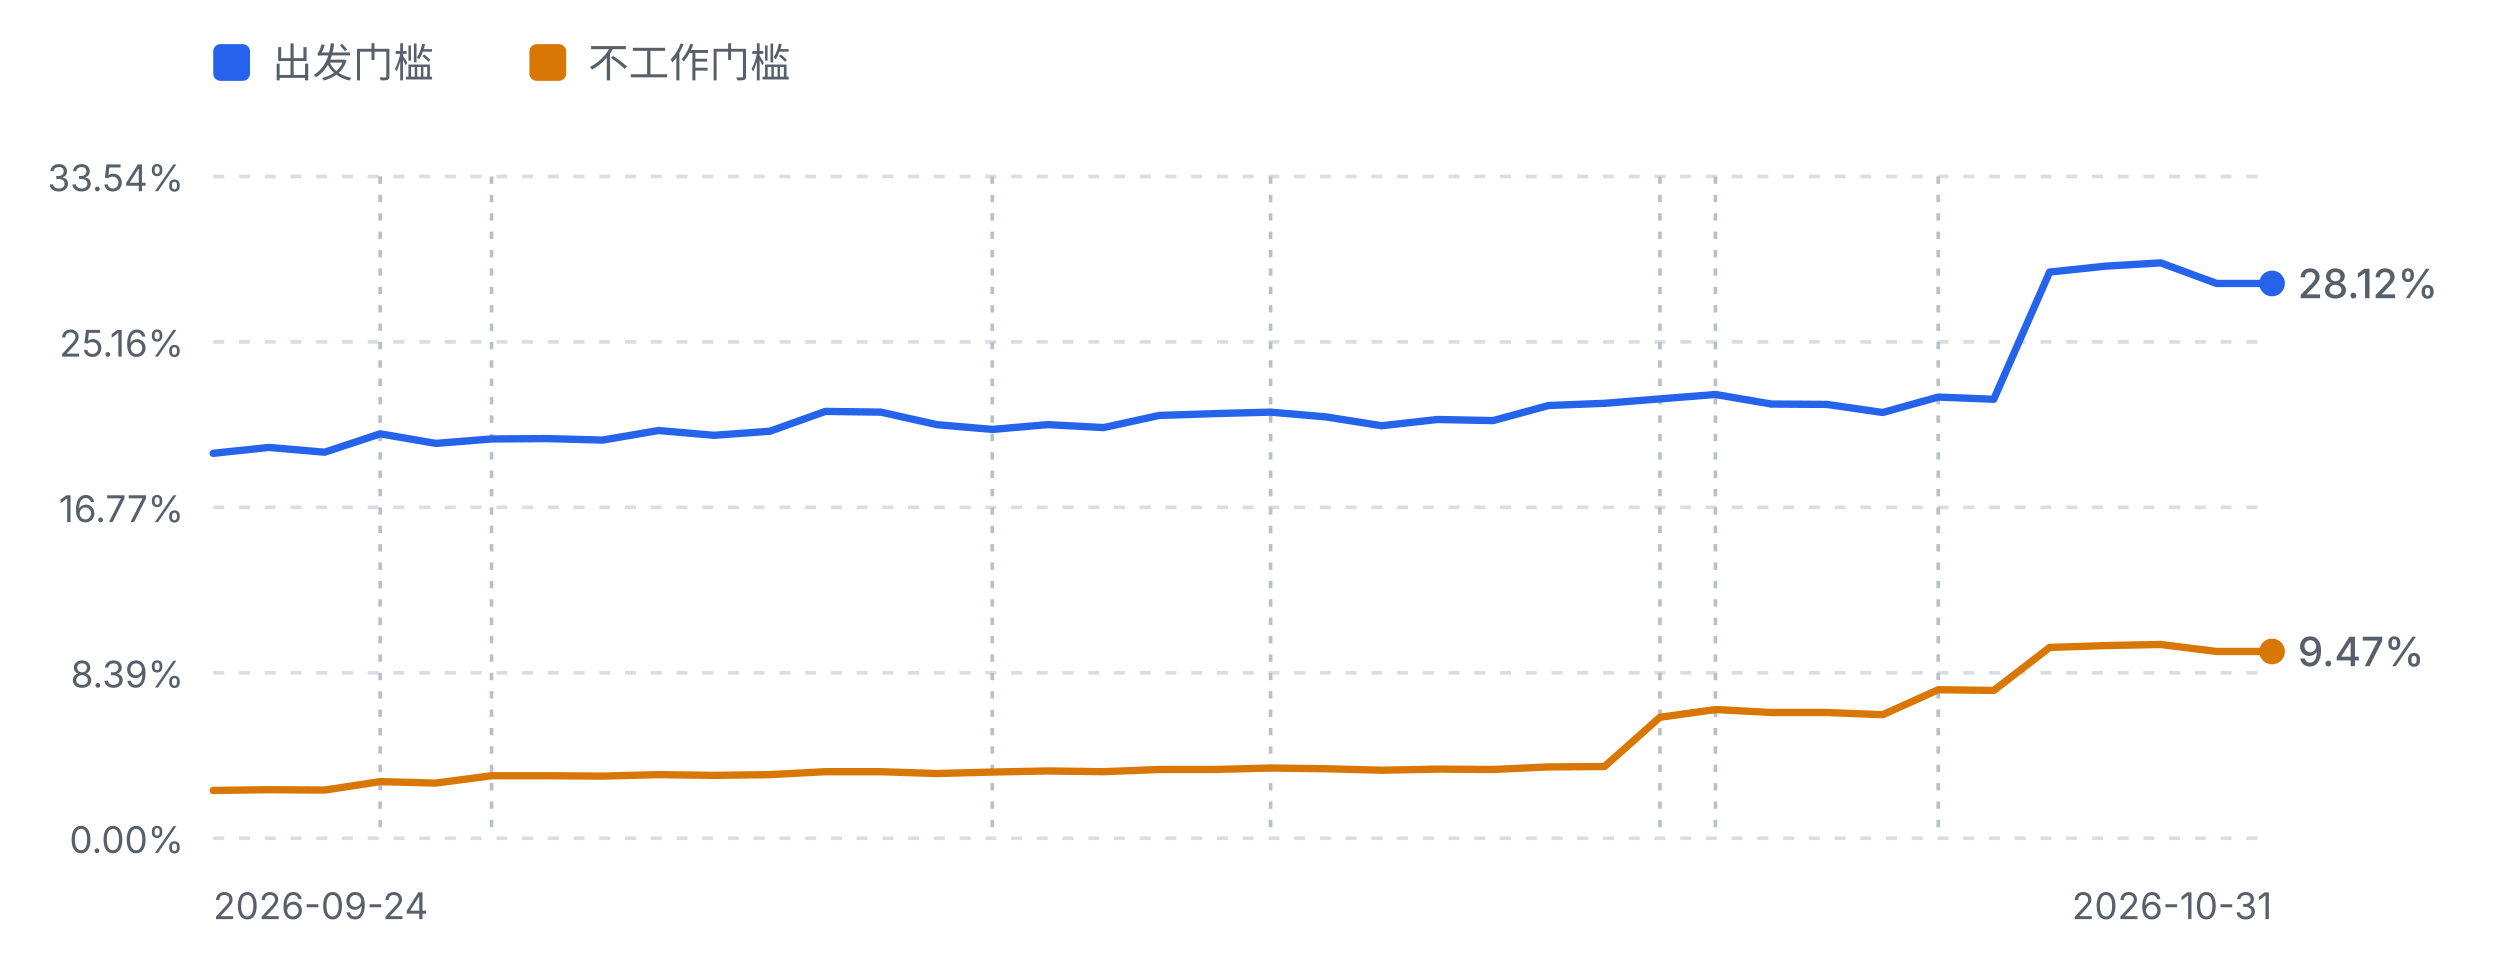
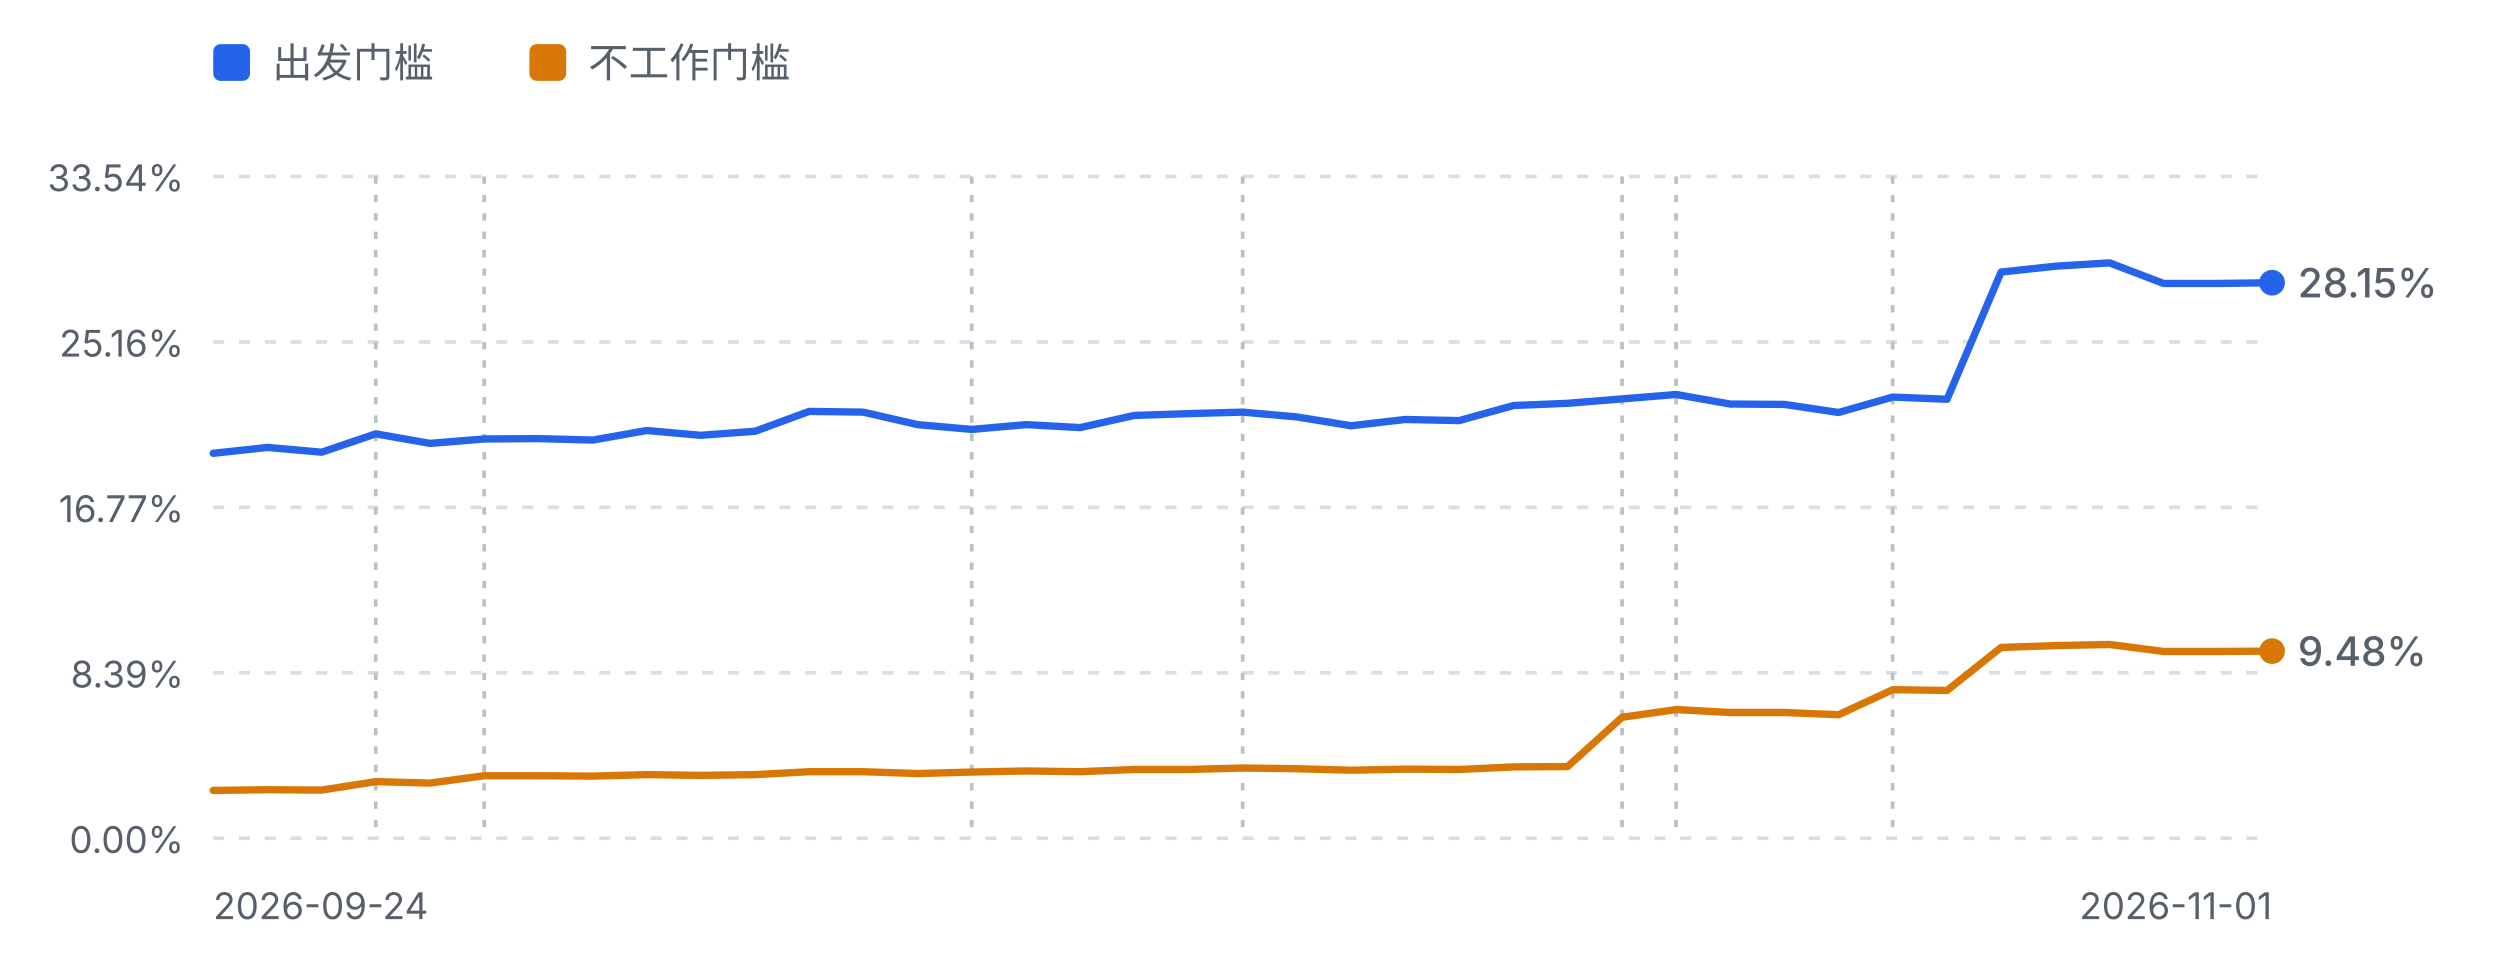
<svg xmlns="http://www.w3.org/2000/svg" viewBox="0 0 680 262" width="680" height="262" role="img" aria-label="进度曲线：出发门槛与不工作门槛">
  <defs>
    <style>
      .fg-muted { fill: #57606a; font-family: ui-sans-serif, system-ui, -apple-system, "Segoe UI", sans-serif; }
      .grid { stroke: #d8dee4; stroke-width: 1; stroke-dasharray: 3 4; }
      .mark { stroke: #b9c0c8; stroke-width: 1; stroke-dasharray: 2 3; }
      .line-dep { fill: none; stroke: #2563eb; stroke-width: 2; stroke-linejoin: round; stroke-linecap: round; }
      .line-fire { fill: none; stroke: #d97706; stroke-width: 2; stroke-linejoin: round; stroke-linecap: round; }
      @media (prefers-color-scheme: dark) {
        .fg-muted { fill: #8b949e; }
        .grid { stroke: #30363d; }
        .mark { stroke: #4d545c; }
        .line-dep { stroke: #60a5fa; }
        .line-fire { stroke: #f0b429; }
      }
    </style>
  </defs>
  <rect x="58" y="12" width="10" height="10" rx="2" fill="#2563eb" />
  <text class="fg-muted" x="74" y="21" font-size="11">出发门槛</text>
  <rect x="144" y="12" width="10" height="10" rx="2" fill="#d97706" />
  <text class="fg-muted" x="160" y="21" font-size="11">不工作门槛</text>
  <line class="grid" x1="58" y1="48.0" x2="618" y2="48.0" />
  <text class="fg-muted" x="50" y="52.0" text-anchor="end" font-size="10">33.54%</text>
  <line class="grid" x1="58" y1="93.0" x2="618" y2="93.0" />
  <text class="fg-muted" x="50" y="97.0" text-anchor="end" font-size="10">25.16%</text>
  <line class="grid" x1="58" y1="138.0" x2="618" y2="138.0" />
  <text class="fg-muted" x="50" y="142.0" text-anchor="end" font-size="10">16.77%</text>
  <line class="grid" x1="58" y1="183.0" x2="618" y2="183.0" />
  <text class="fg-muted" x="50" y="187.0" text-anchor="end" font-size="10">8.39%</text>
  <line class="grid" x1="58" y1="228.0" x2="618" y2="228.0" />
  <text class="fg-muted" x="50" y="232.0" text-anchor="end" font-size="10">0.00%</text>
-   <line class="mark" x1="103.4" y1="48" x2="103.4" y2="228.0" />
-   <line class="mark" x1="133.7" y1="48" x2="133.7" y2="228.0" />
-   <line class="mark" x1="269.9" y1="48" x2="269.9" y2="228.0" />
-   <line class="mark" x1="345.6" y1="48" x2="345.6" y2="228.0" />
-   <line class="mark" x1="451.5" y1="48" x2="451.5" y2="228.0" />
-   <line class="mark" x1="466.6" y1="48" x2="466.6" y2="228.0" />
-   <line class="mark" x1="527.2" y1="48" x2="527.2" y2="228.0" />
-   <path d="M58.0,123.3 L73.1,121.7 L88.3,123.0 L103.4,118.0 L118.5,120.6 L133.7,119.4 L148.8,119.3 L163.9,119.7 L179.1,117.1 L194.2,118.4 L209.4,117.3 L224.5,111.9 L239.6,112.1 L254.8,115.5 L269.9,116.8 L285.0,115.5 L300.2,116.3 L315.3,113.0 L330.4,112.5 L345.6,112.1 L360.7,113.4 L375.8,115.8 L391.0,114.1 L406.1,114.4 L421.2,110.3 L436.4,109.7 L451.5,108.5 L466.6,107.3 L481.8,109.9 L496.9,110.0 L512.1,112.2 L527.2,108.0 L542.3,108.6 L557.5,74.0 L572.6,72.4 L587.7,71.5 L602.9,77.1 L618.0,77.1" class="line-dep" />
-   <path d="M58.0,215.0 L73.1,214.8 L88.3,214.9 L103.4,212.6 L118.5,213.0 L133.7,211.0 L148.8,211.0 L163.9,211.1 L179.1,210.7 L194.2,210.9 L209.4,210.7 L224.5,209.9 L239.6,209.9 L254.8,210.4 L269.9,210.0 L285.0,209.7 L300.2,209.9 L315.3,209.3 L330.4,209.3 L345.6,208.9 L360.7,209.1 L375.8,209.5 L391.0,209.2 L406.1,209.3 L421.2,208.6 L436.4,208.5 L451.5,195.1 L466.6,193.0 L481.8,193.8 L496.9,193.8 L512.1,194.4 L527.2,187.6 L542.3,187.8 L557.5,176.1 L572.6,175.6 L587.7,175.3 L602.9,177.2 L618.0,177.2" class="line-fire" />
-   <circle cx="618.0" cy="177.2" r="3.5" fill="#d97706" />
-   <text class="fg-muted" x="625.0" y="181.2" font-size="11" font-weight="500" fill="#d97706">9.47%</text>
-   <circle cx="618.0" cy="77.1" r="3.5" fill="#2563eb" />
-   <text class="fg-muted" x="625.0" y="81.1" font-size="11" font-weight="500" fill="#2563eb">28.12%</text>
+   <line class="mark" x1="102.2" y1="48" x2="102.2" y2="228.0" />
+   <line class="mark" x1="131.7" y1="48" x2="131.7" y2="228.0" />
+   <line class="mark" x1="264.3" y1="48" x2="264.3" y2="228.0" />
+   <line class="mark" x1="338.0" y1="48" x2="338.0" y2="228.0" />
+   <line class="mark" x1="441.2" y1="48" x2="441.2" y2="228.0" />
+   <line class="mark" x1="455.9" y1="48" x2="455.9" y2="228.0" />
+   <line class="mark" x1="514.8" y1="48" x2="514.8" y2="228.0" />
+   <path d="M58.0,123.3 L72.7,121.7 L87.5,123.0 L102.2,118.0 L116.9,120.6 L131.7,119.4 L146.4,119.3 L161.2,119.7 L175.9,117.1 L190.6,118.4 L205.4,117.3 L220.1,111.9 L234.8,112.1 L249.6,115.5 L264.3,116.8 L279.1,115.5 L293.8,116.3 L308.5,113.0 L323.3,112.5 L338.0,112.1 L352.7,113.4 L367.5,115.8 L382.2,114.1 L396.9,114.4 L411.7,110.3 L426.4,109.7 L441.2,108.5 L455.9,107.3 L470.6,109.9 L485.4,110.0 L500.1,112.2 L514.8,108.0 L529.6,108.6 L544.3,74.0 L559.1,72.4 L573.8,71.5 L588.5,77.1 L603.3,77.1 L618.0,76.9" class="line-dep" />
+   <path d="M58.0,215.0 L72.7,214.8 L87.5,214.9 L102.2,212.6 L116.9,213.0 L131.7,211.0 L146.4,211.0 L161.2,211.1 L175.9,210.7 L190.6,210.9 L205.4,210.7 L220.1,209.9 L234.8,209.9 L249.6,210.4 L264.3,210.0 L279.1,209.7 L293.8,209.9 L308.5,209.3 L323.3,209.3 L338.0,208.9 L352.7,209.1 L367.5,209.5 L382.2,209.2 L396.9,209.3 L411.7,208.6 L426.4,208.5 L441.2,195.1 L455.9,193.0 L470.6,193.8 L485.4,193.8 L500.1,194.4 L514.8,187.6 L529.6,187.8 L544.3,176.1 L559.1,175.6 L573.8,175.3 L588.5,177.2 L603.3,177.2 L618.0,177.1" class="line-fire" />
+   <circle cx="618.0" cy="177.1" r="3.5" fill="#d97706" />
+   <text class="fg-muted" x="625.0" y="181.1" font-size="11" font-weight="500" fill="#d97706">9.48%</text>
+   <circle cx="618.0" cy="76.9" r="3.5" fill="#2563eb" />
+   <text class="fg-muted" x="625.0" y="80.9" font-size="11" font-weight="500" fill="#2563eb">28.15%</text>
  <text class="fg-muted" x="58" y="250" font-size="10">2026-09-24</text>
-   <text class="fg-muted" x="618" y="250" text-anchor="end" font-size="10">2026-10-31</text>
+   <text class="fg-muted" x="618" y="250" text-anchor="end" font-size="10">2026-11-01</text>
</svg>
